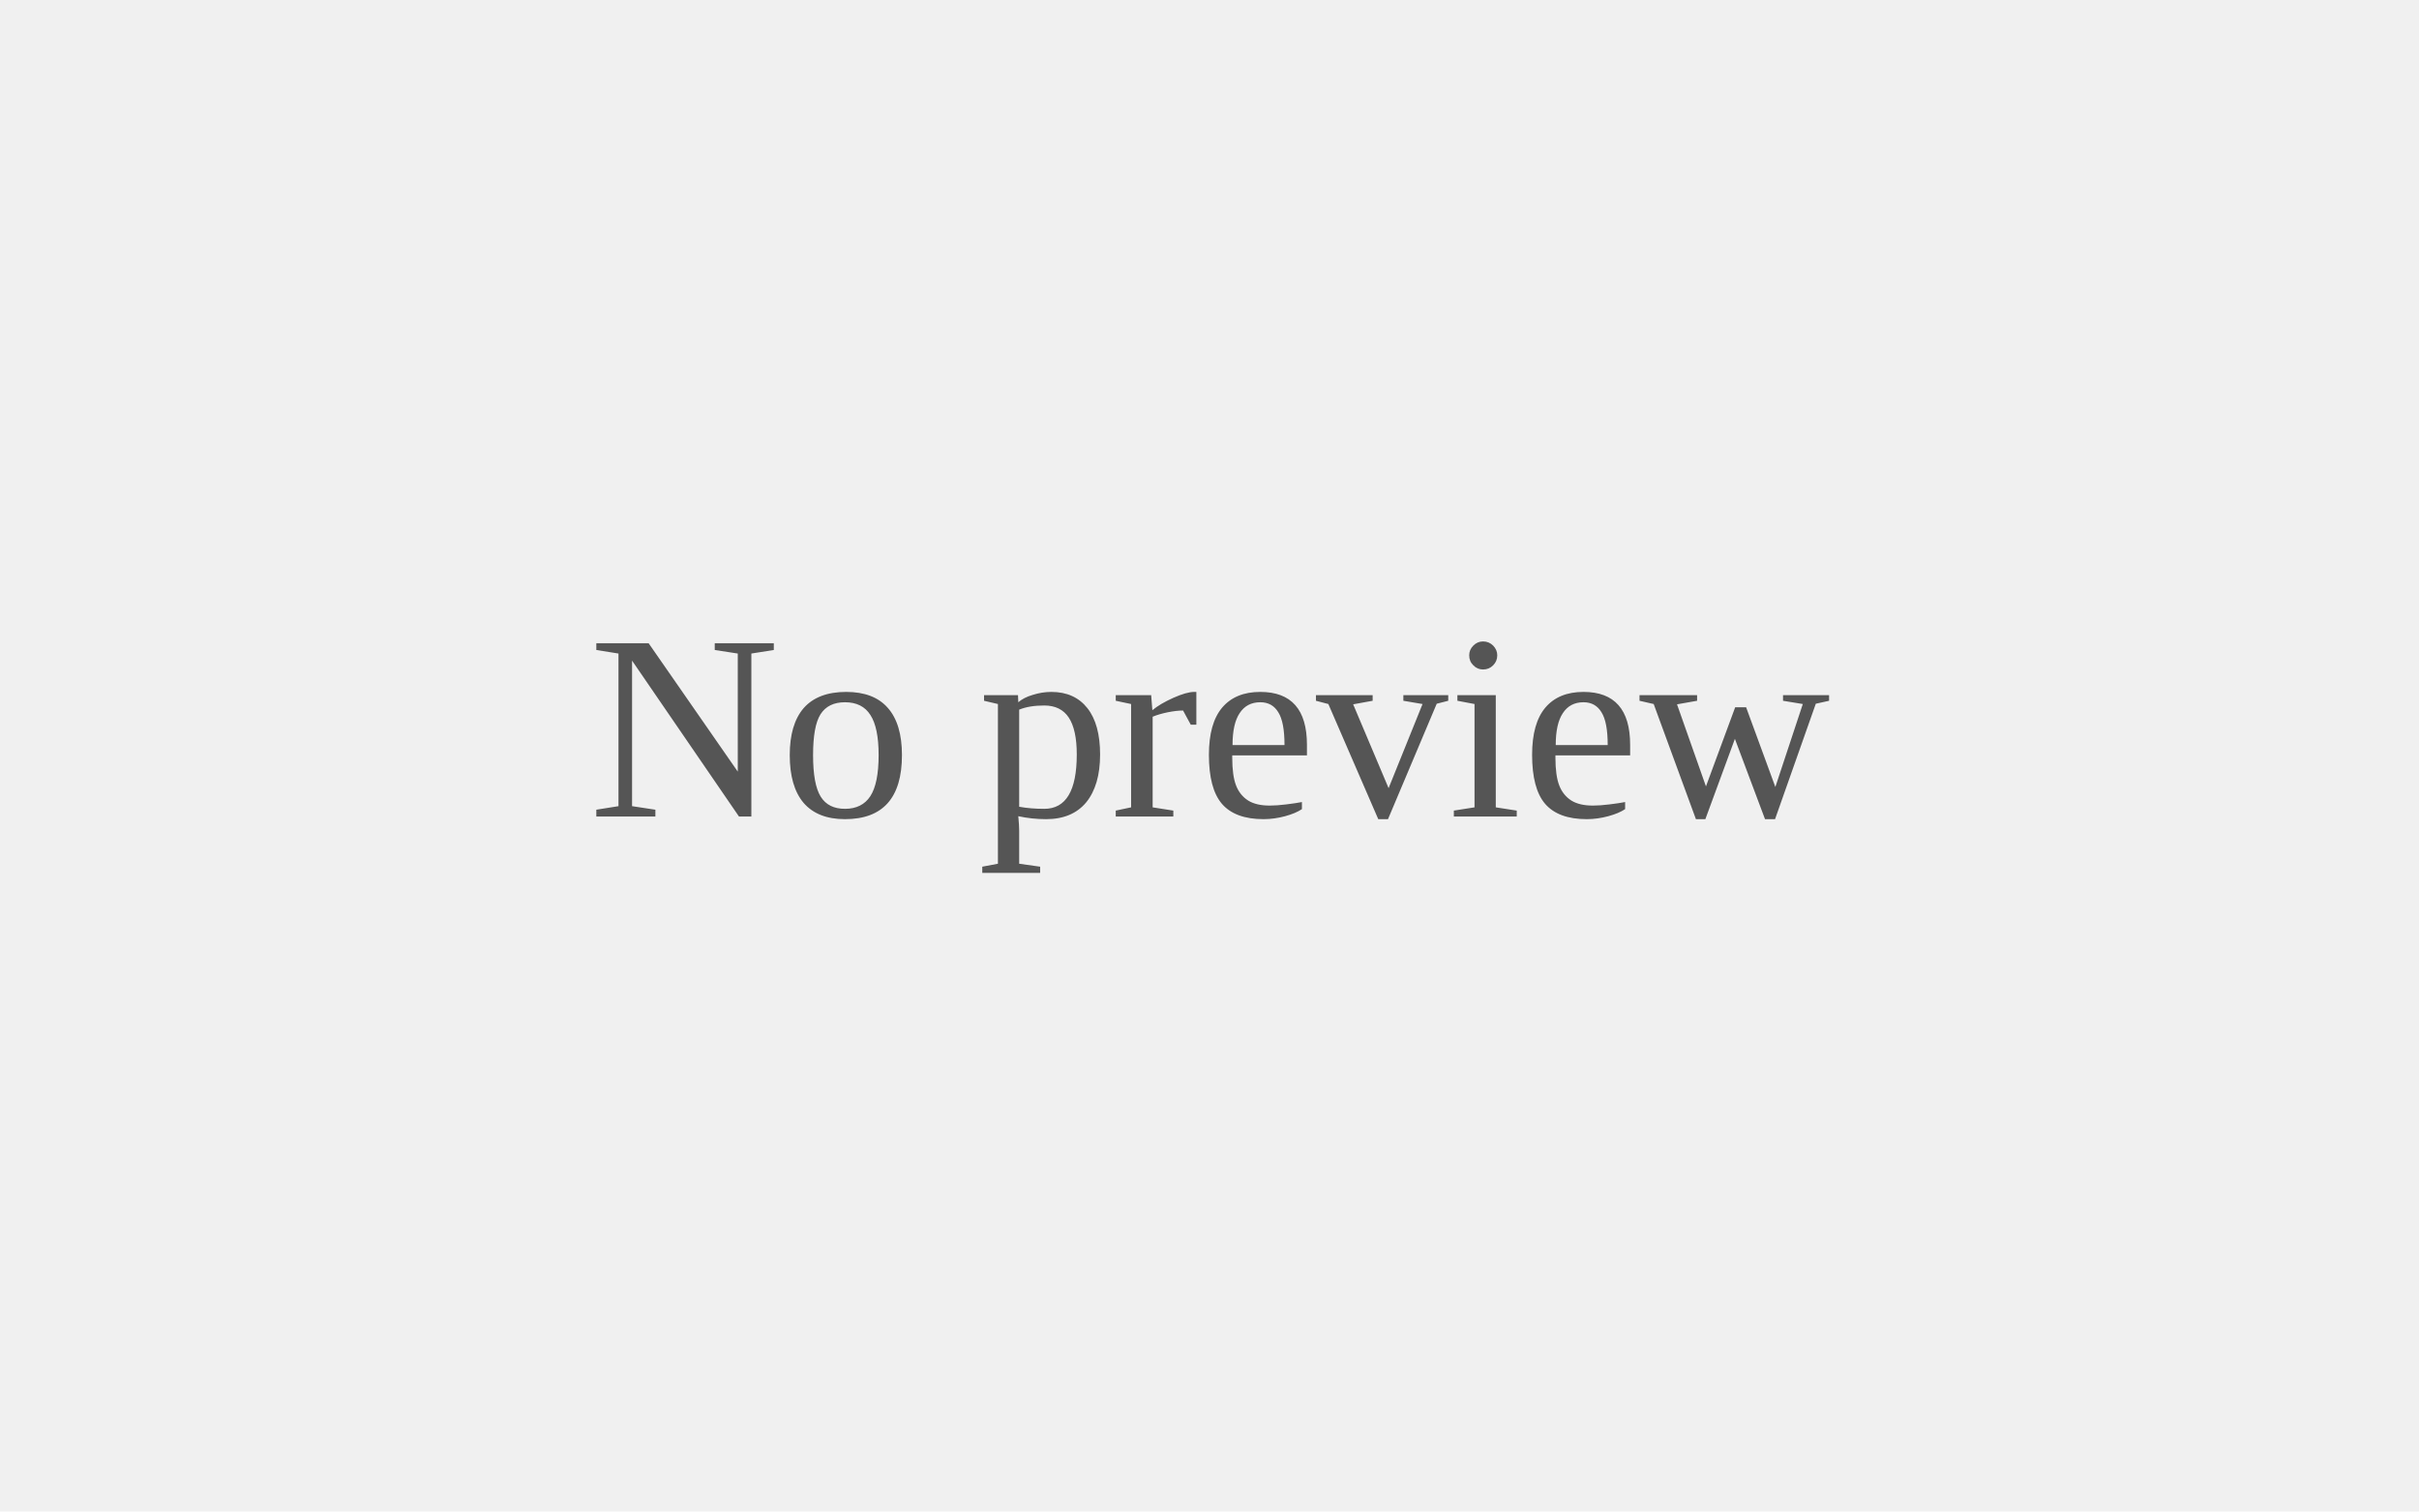
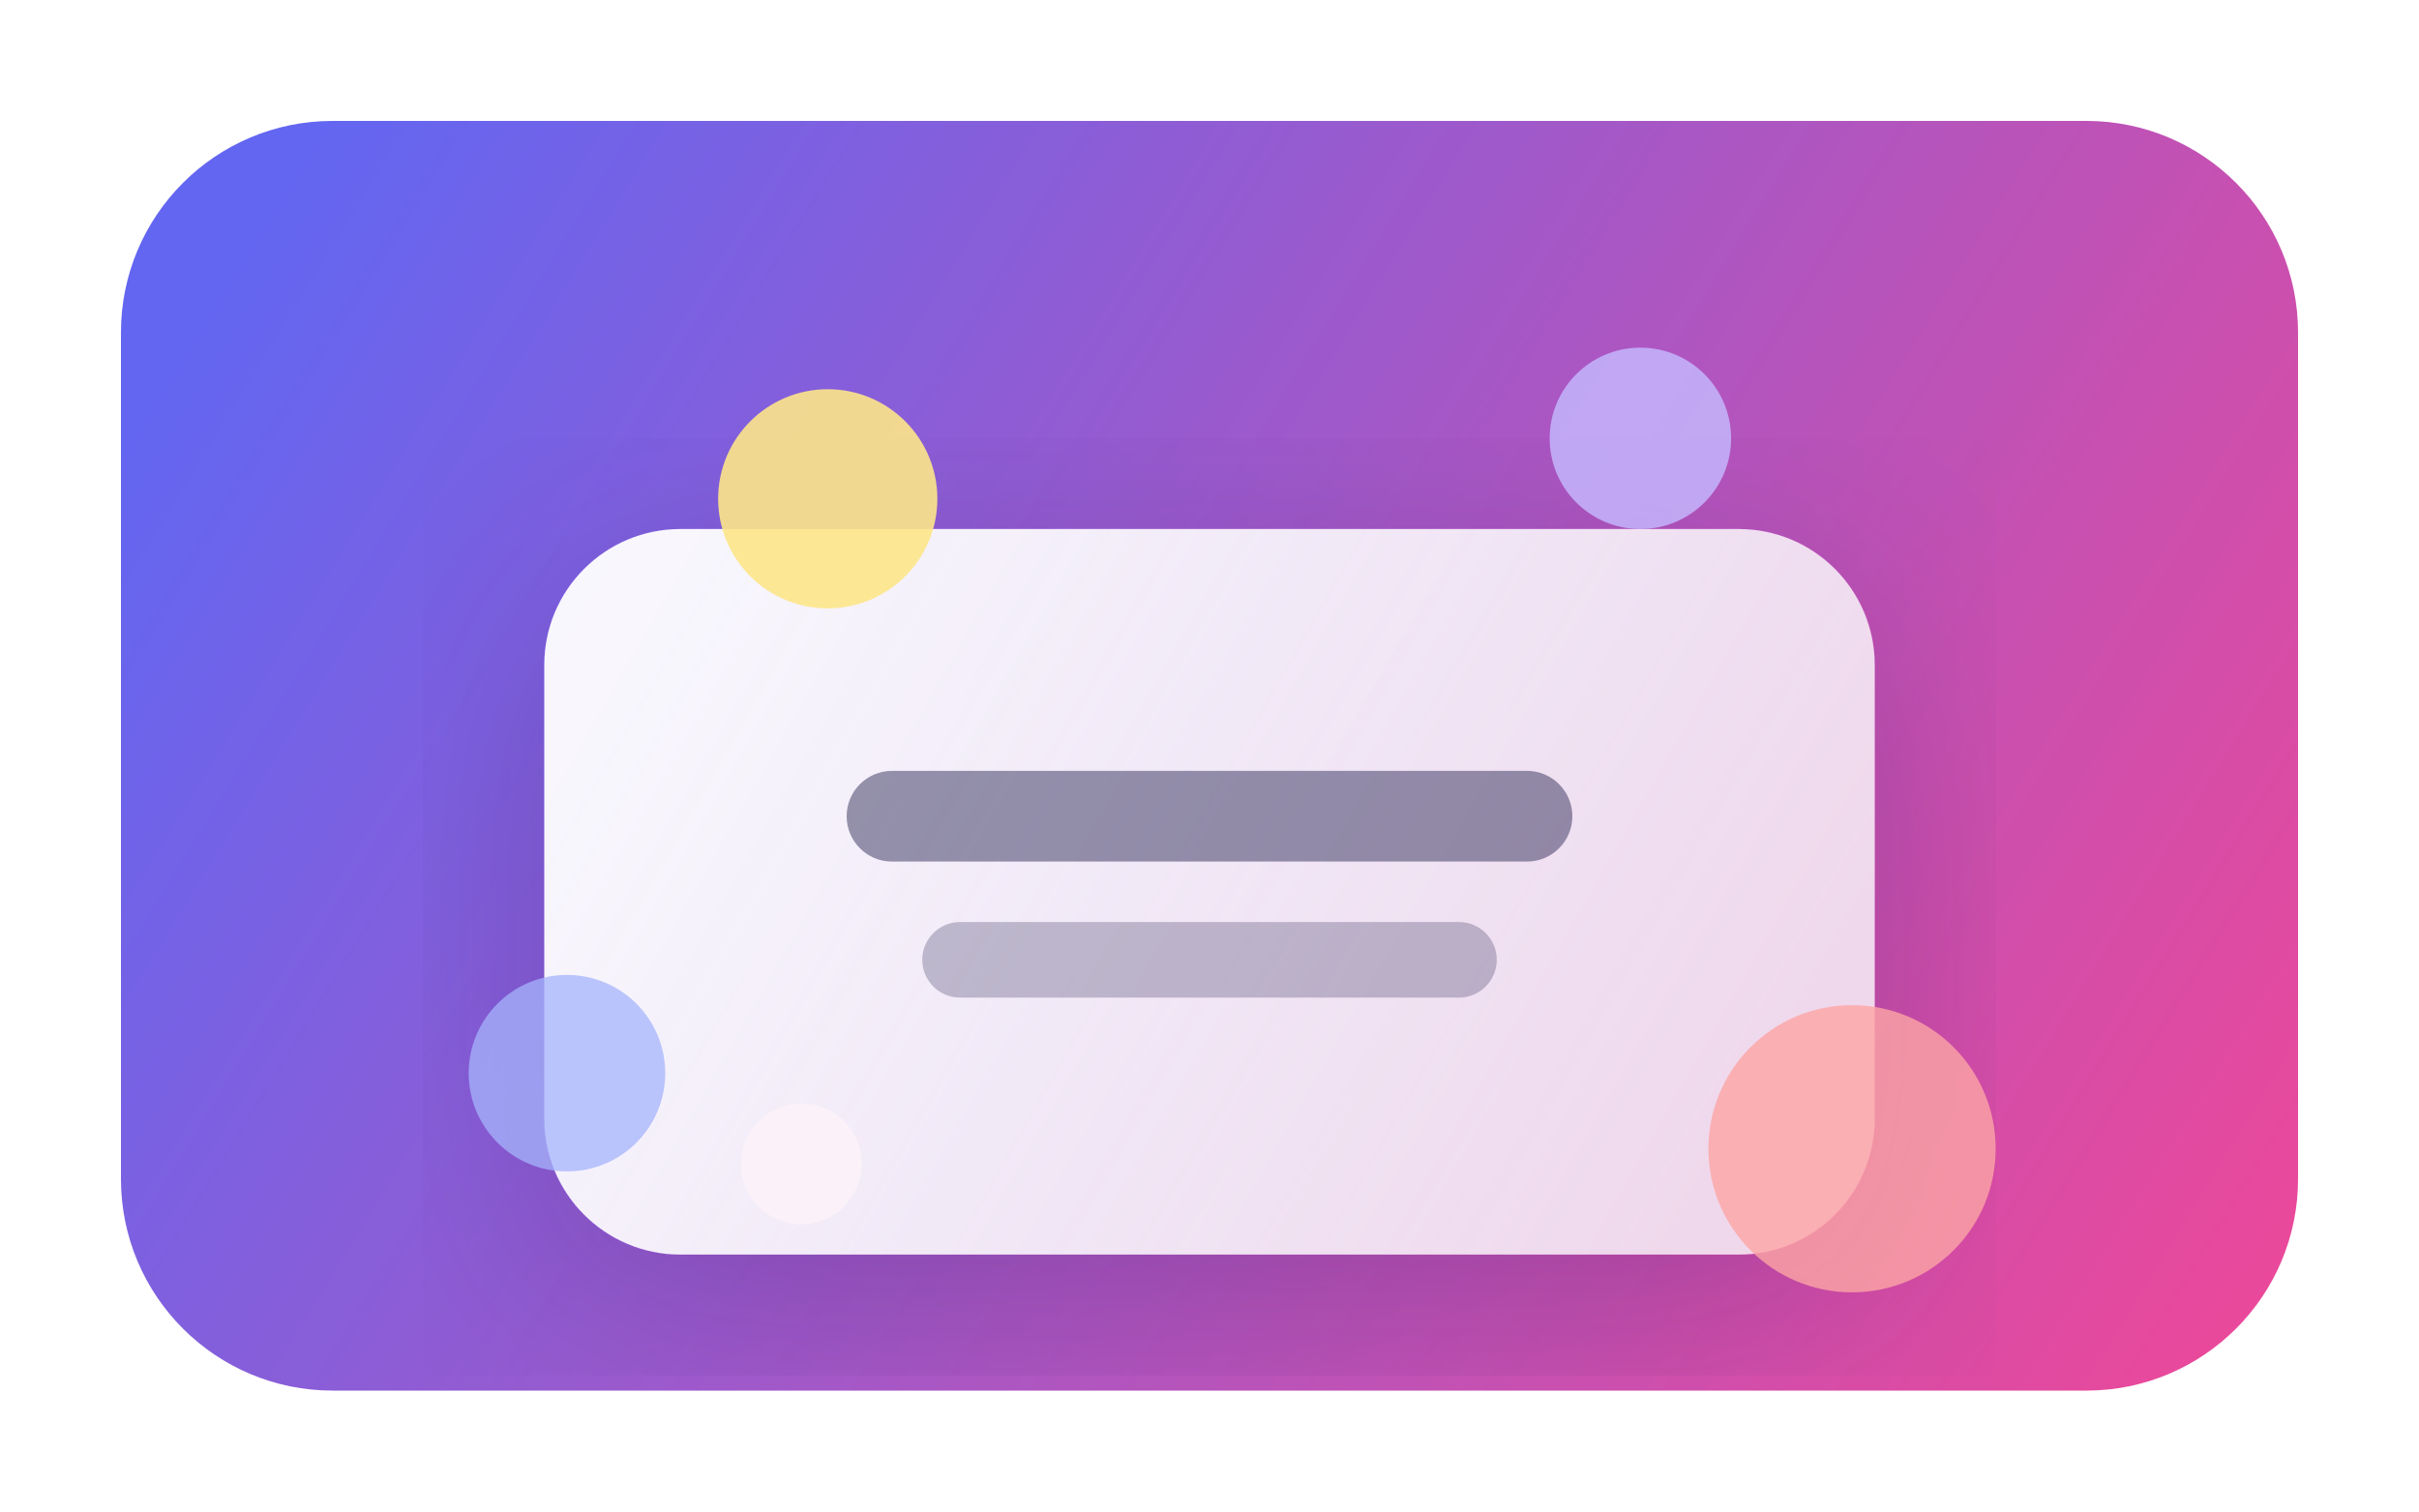
- <svg xmlns="http://www.w3.org/2000/svg" width="128" height="80">
-   <rect width="128" height="80" fill="#f0f0f0" />
-   <text x="50%" y="50%" dominant-baseline="middle" text-anchor="middle" font-size="14" fill="#555">No preview</text>
+ <svg xmlns="http://www.w3.org/2000/svg" width="320" height="200" viewBox="0 0 320 200" fill="none">
+   <defs>
+     <linearGradient id="preview_bg" x1="40" y1="20" x2="300" y2="180" gradientUnits="userSpaceOnUse">
+       <stop stop-color="#6366F1" />
+       <stop offset="1" stop-color="#EC4899" />
+     </linearGradient>
+     <linearGradient id="preview_card" x1="90" y1="70" x2="230" y2="150" gradientUnits="userSpaceOnUse">
+       <stop stop-color="#FFFFFF" stop-opacity="0.95" />
+       <stop offset="1" stop-color="#F9FAFB" stop-opacity="0.8" />
+     </linearGradient>
+     <filter id="preview_shadow" x="56" y="58" width="208" height="124" filterUnits="userSpaceOnUse" color-interpolation-filters="sRGB">
+       <feFlood flood-opacity="0" result="BackgroundImageFix" />
+       <feColorMatrix in="SourceAlpha" type="matrix" values="0 0 0 0 0 0 0 0 0 0 0 0 0 0 0 0 0 0 127 0" result="hardAlpha" />
+       <feOffset dy="8" />
+       <feGaussianBlur stdDeviation="16" />
+       <feComposite in2="hardAlpha" operator="out" />
+       <feColorMatrix type="matrix" values="0 0 0 0 0.11 0 0 0 0 0.067 0 0 0 0 0.337 0 0 0 0.22 0" />
+       <feBlend mode="normal" in2="BackgroundImageFix" result="effect1_dropShadow" />
+       <feBlend mode="normal" in="SourceGraphic" in2="effect1_dropShadow" result="shape" />
+     </filter>
+   </defs>
+   <rect x="16" y="16" width="288" height="168" rx="28" fill="url(#preview_bg)" />
+   <g filter="url(#preview_shadow)">
+     <rect x="72" y="70" width="176" height="96" rx="18" fill="url(#preview_card)" />
+   </g>
+   <rect x="112" y="102" width="96" height="12" rx="6" fill="#1E1B4B" fill-opacity="0.45" />
+   <rect x="122" y="122" width="76" height="10" rx="5" fill="#1E1B4B" fill-opacity="0.25" />
+   <path d="M95 66c0-8.008 6.492-14.5 14.5-14.5S124 57.992 124 66s-6.492 14.5-14.5 14.5S95 74.008 95 66z" fill="#FDE68A" fill-opacity="0.9" />
+   <path d="M205 58c0-6.627 5.373-12 12-12s12 5.373 12 12-5.373 12-12 12-12-5.373-12-12z" fill="#C4B5FD" fill-opacity="0.85" />
+   <path d="M226 152c0-10.494 8.506-19 19-19s19 8.506 19 19-8.506 19-19 19-19-8.506-19-19z" fill="#FCA5A5" fill-opacity="0.8" />
+   <path d="M62 142c0-7.18 5.82-13 13-13s13 5.82 13 13-5.82 13-13 13-13-5.82-13-13z" fill="#A5B4FC" fill-opacity="0.75" />
+   <path d="M98 154c0-4.418 3.582-8 8-8s8 3.582 8 8-3.582 8-8 8-8-3.582-8-8z" fill="#FDF2F8" fill-opacity="0.85" />
</svg>
